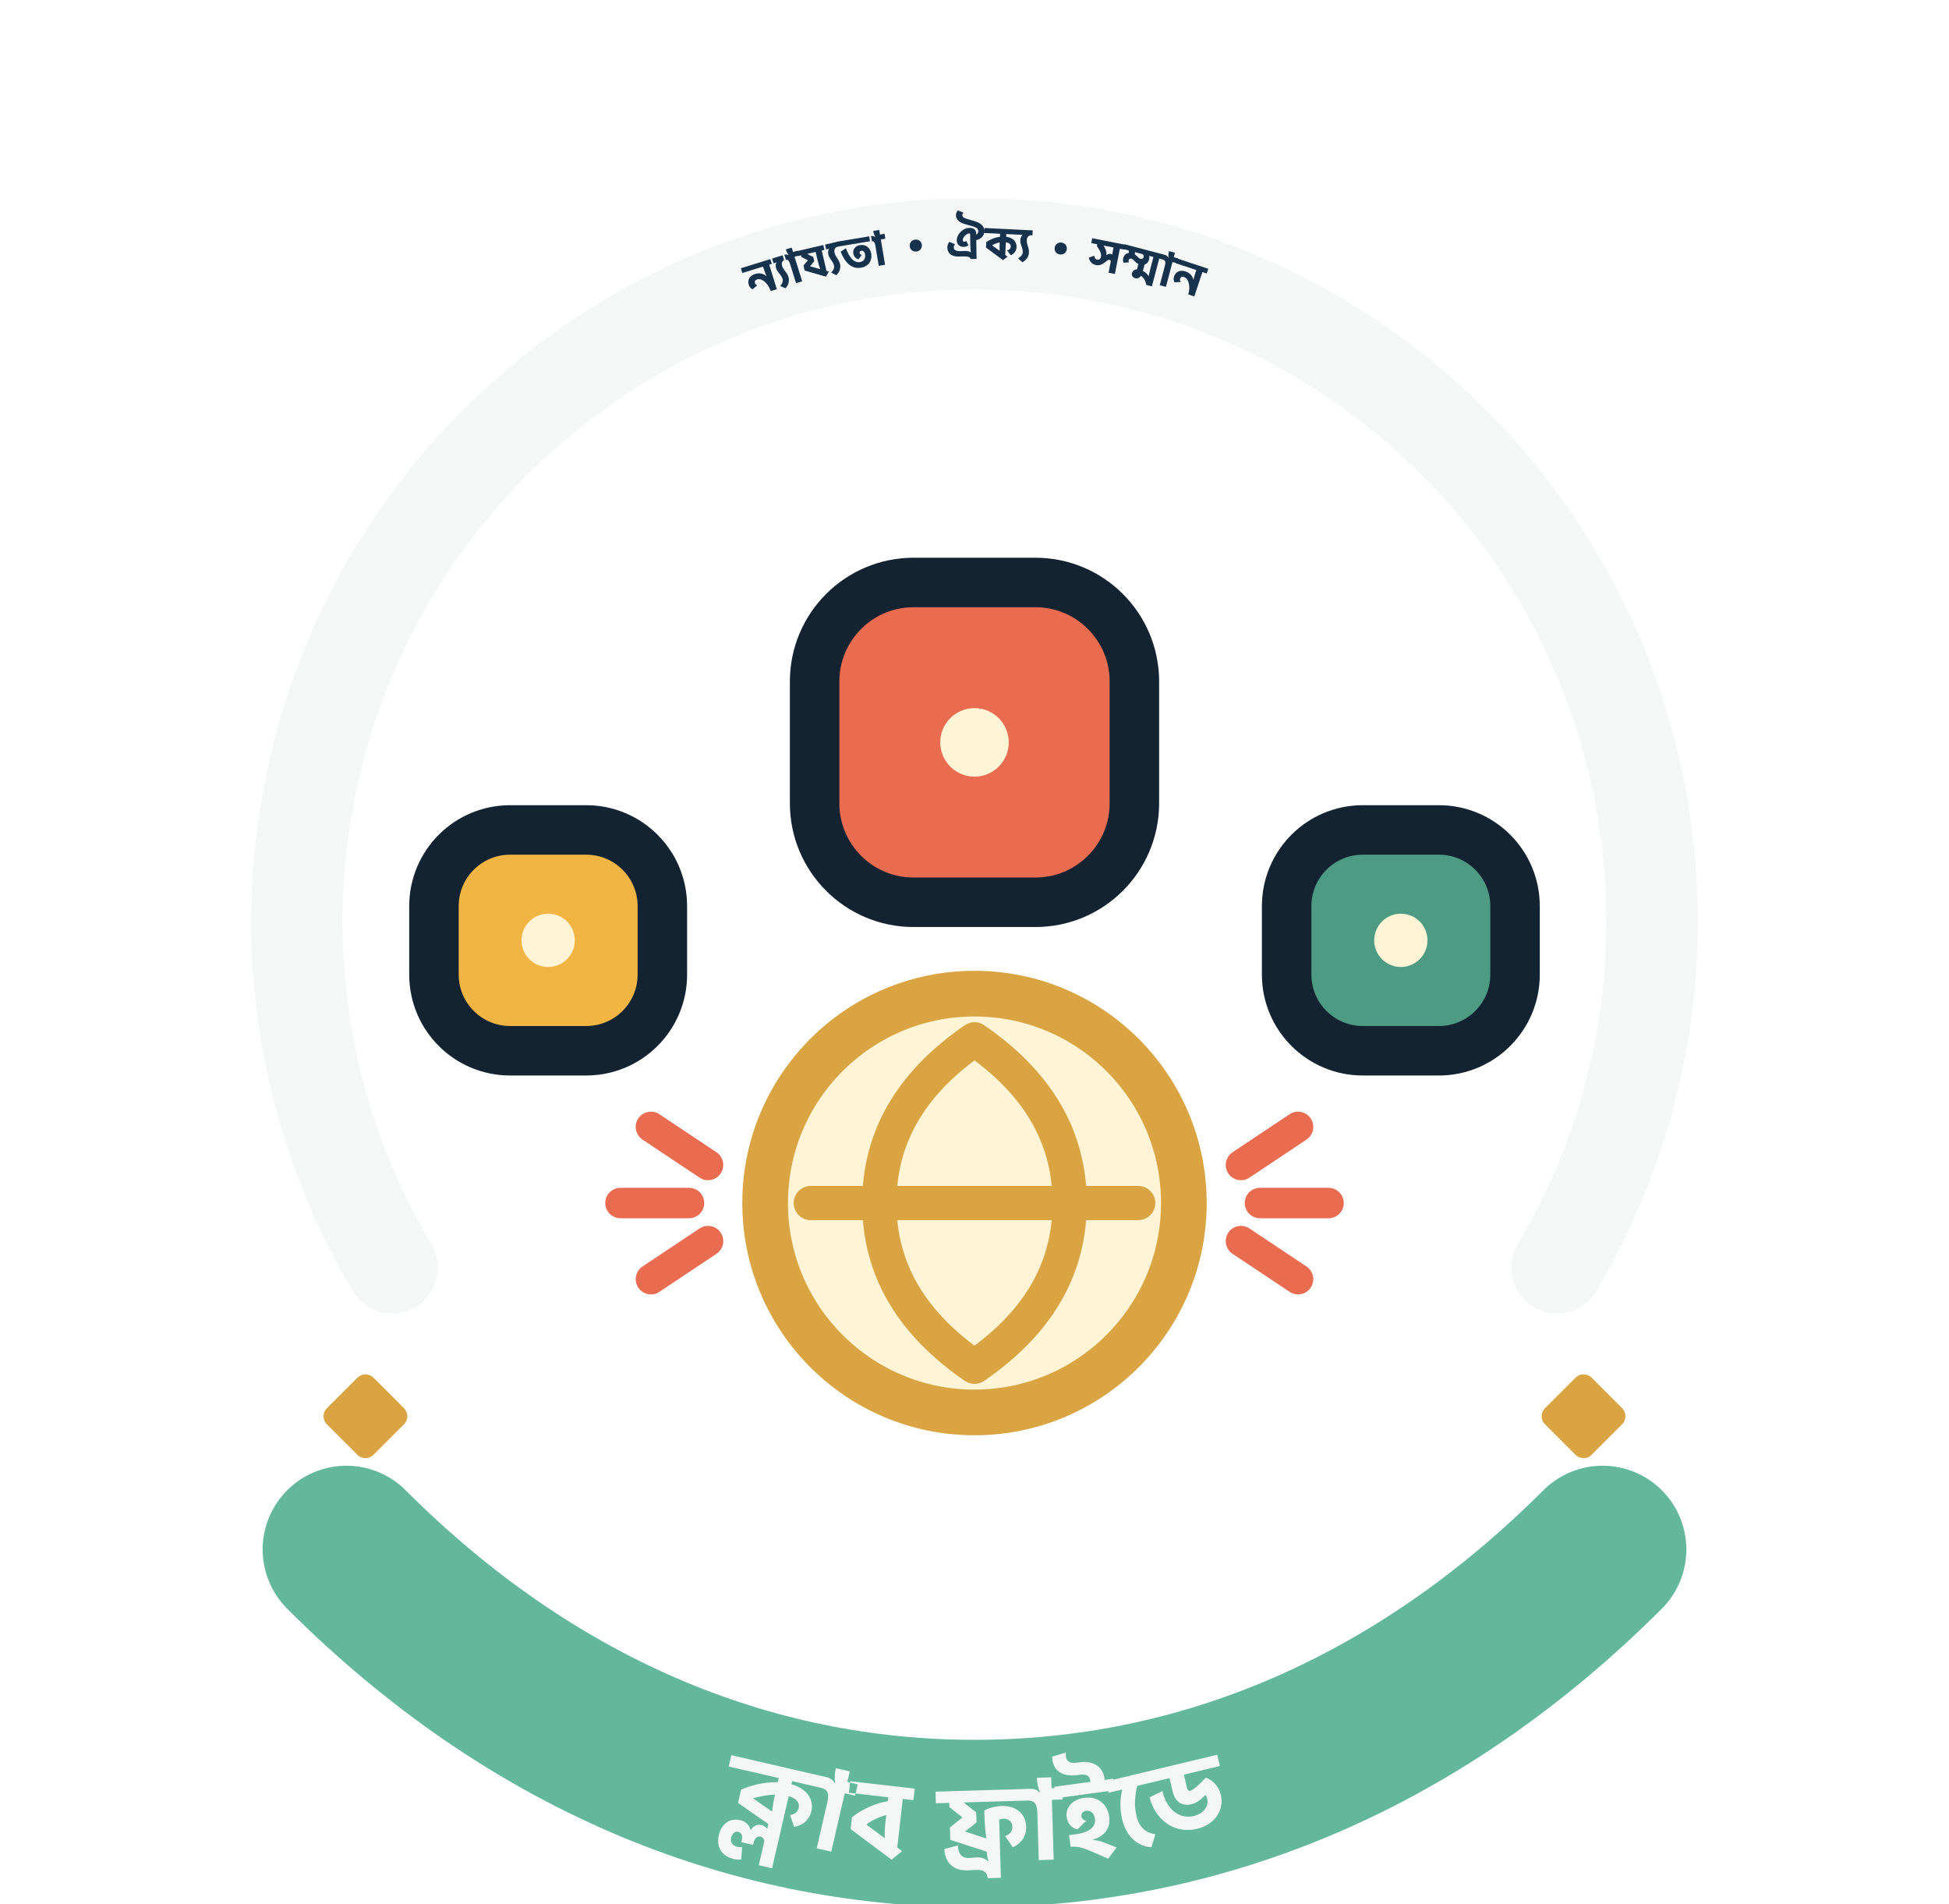
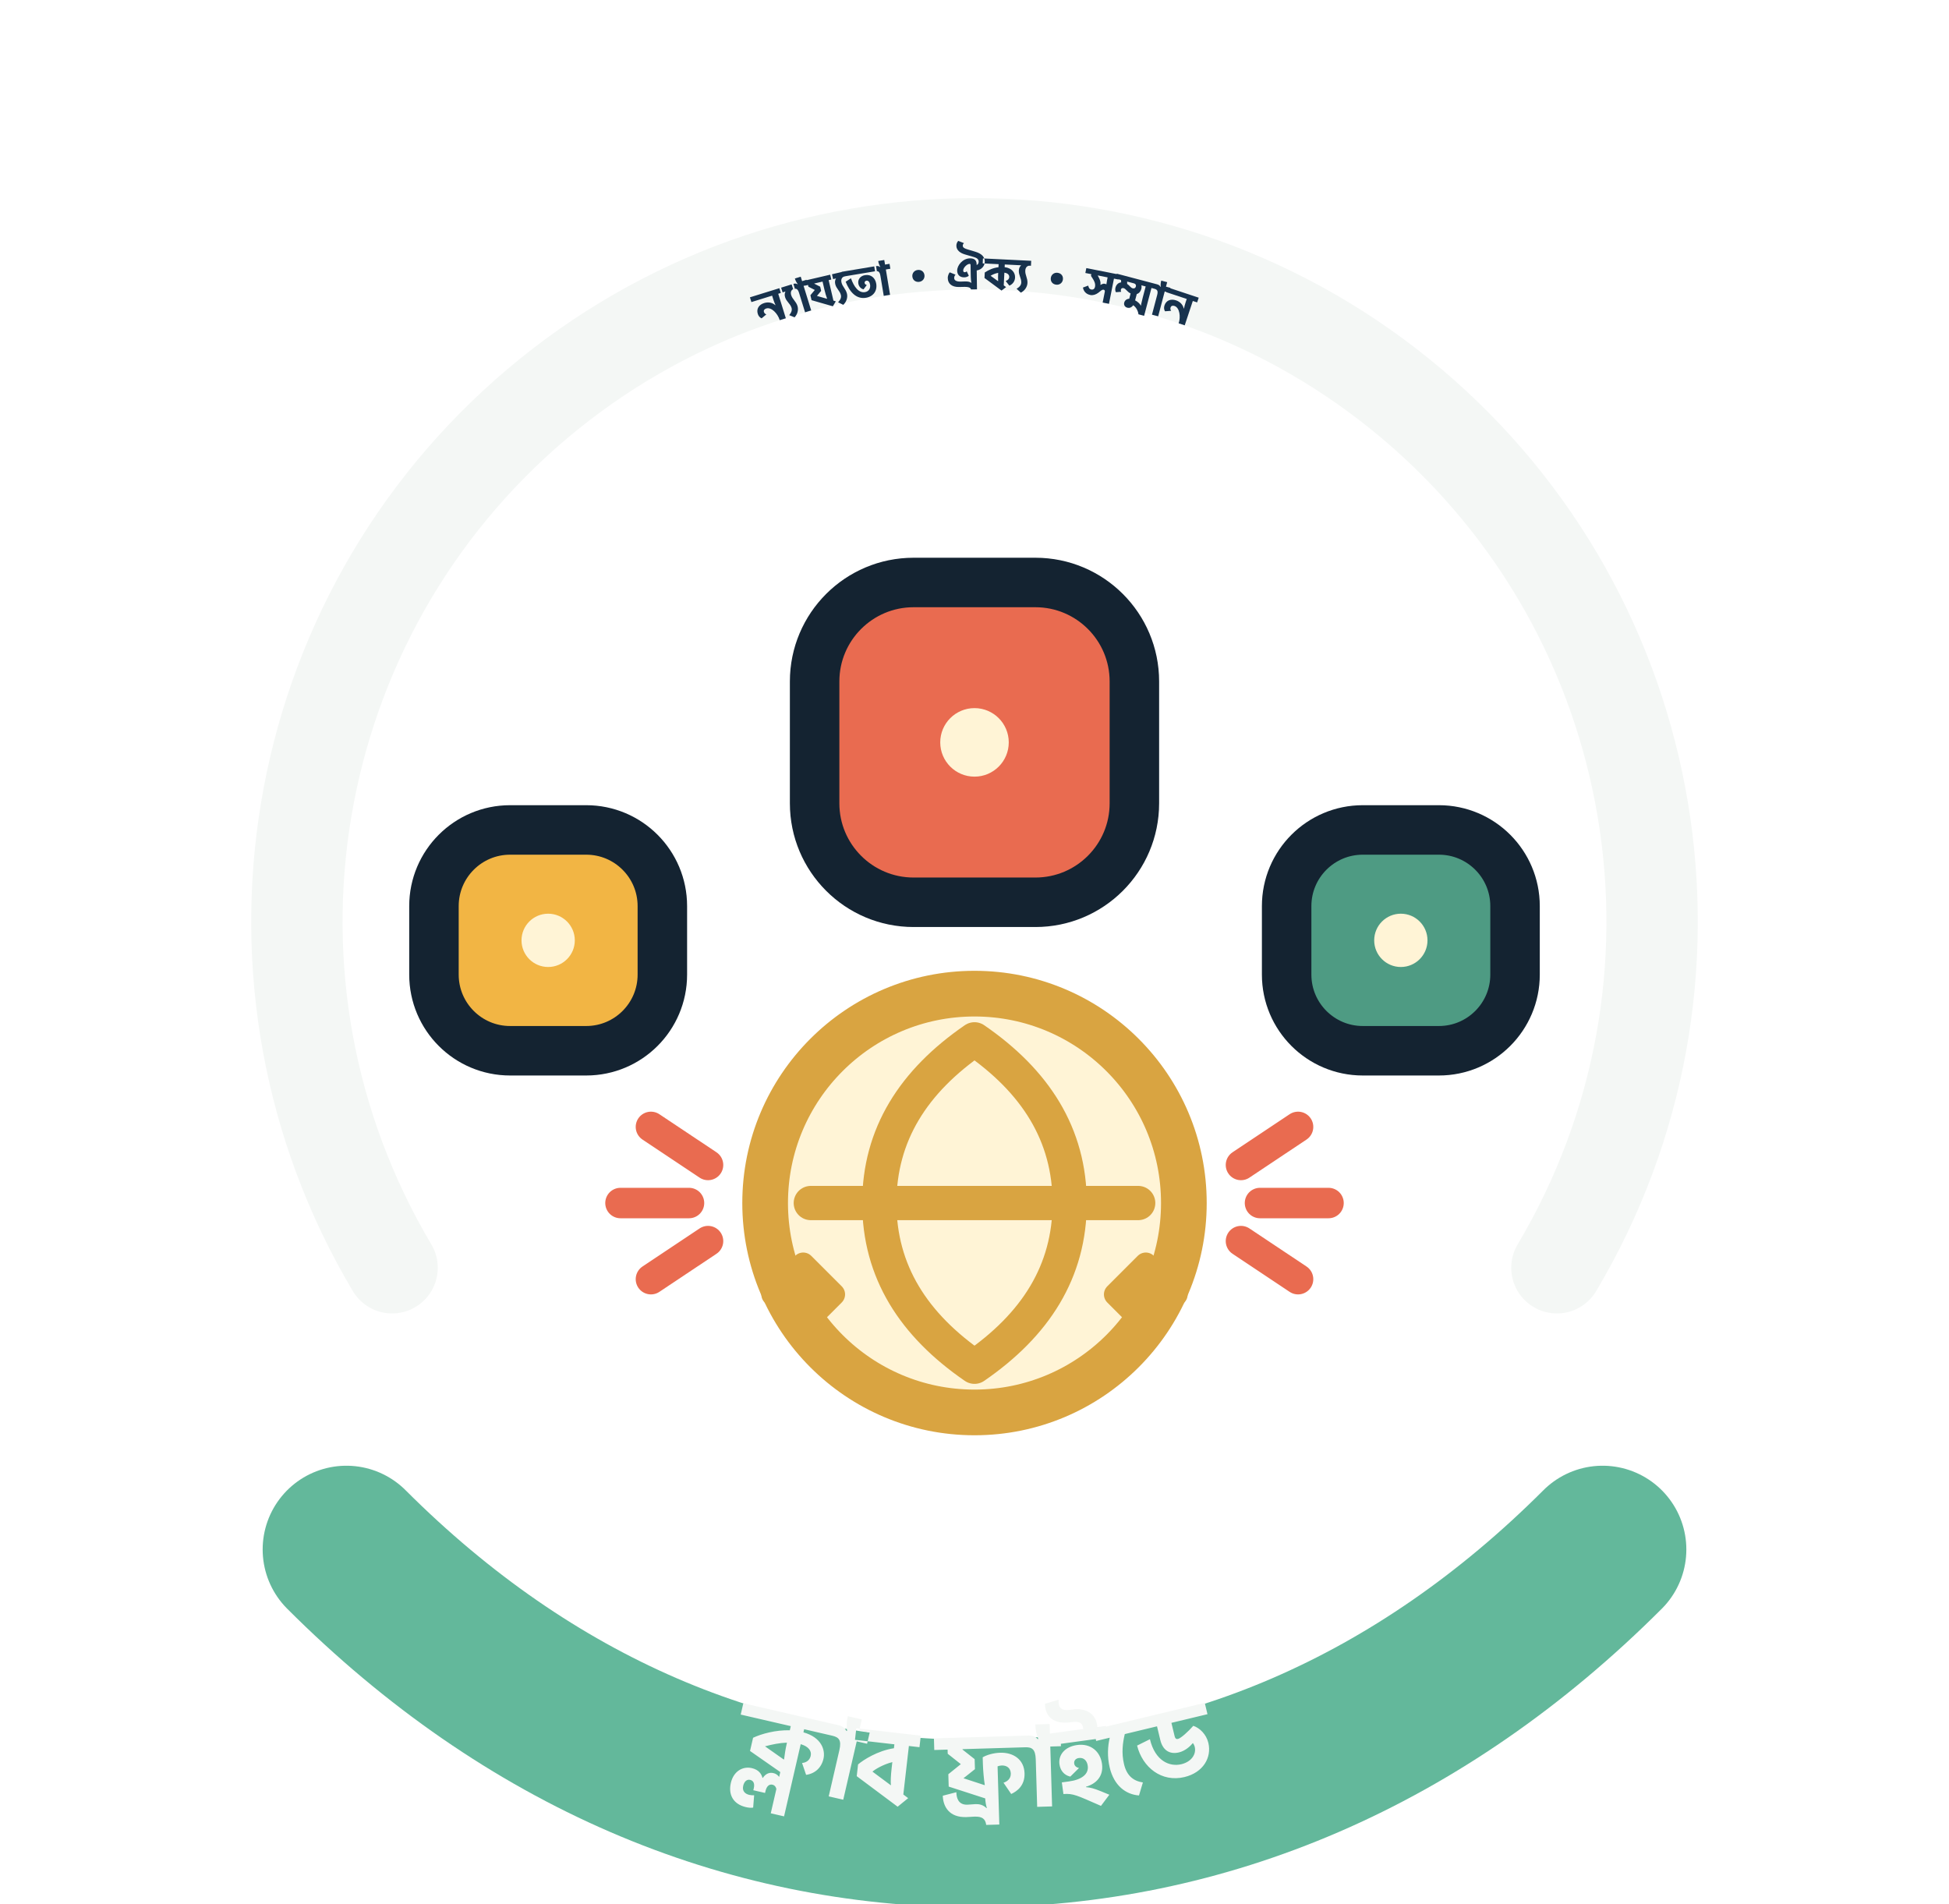
<svg xmlns="http://www.w3.org/2000/svg" viewBox="0 0 512 500" role="img" aria-labelledby="title desc" version="1.1" id="svg15">
  <g stroke="#F4F7F5" stroke-width="13" stroke-linecap="round" stroke-linejoin="round" id="g8">
    <path fill="none" stroke="#F4F7F5" d="M103 333a178 178 0 1 1 306 0" id="path1" />
    <g id="younger-member" aria-label="younger-member">
      <rect x="114" y="218" width="60" height="58" rx="20" fill="#F2B544" stroke="#142331" id="rect1" />
      <circle cx="144" cy="247" r="7" fill="#FFF4D6" stroke="none" id="circle1" />
    </g>
    <g id="adult-member" aria-label="adult-member">
      <rect x="214" y="153" width="84" height="84" rx="26" fill="#E96B50" stroke="#142331" id="rect2" />
      <circle cx="256" cy="195" r="9" fill="#FFF4D6" stroke="none" id="circle2" />
    </g>
    <g id="older-member" aria-label="older-member">
      <rect x="338" y="218" width="60" height="58" rx="20" fill="#4E9B83" stroke="#142331" id="rect3" />
      <circle cx="368" cy="247" r="7" fill="#FFF4D6" stroke="none" id="circle3" />
    </g>
    <circle cx="256" cy="316" r="55" fill="#FFF4D6" stroke="#D9A441" stroke-width="12" id="circle4" />
    <path fill="none" stroke="#D9A441" stroke-width="9" d="M256 273c-16 11-25 25-25 43s9 32 25 43m0-86c16 11 25 25 25 43s-9 32-25 43m-43-43h86" id="path4" />
    <path fill="none" stroke="#E96B50" stroke-width="8" d="M181 316h-18M186 306l-15-10M186 326l-15 10M331 316h18M326 306l15-10M326 326l15 10" id="path5" />
    <path fill="none" stroke="#63B89B" d="M91 407c48 48 105 72 165 72s117-24 165-72" id="path6" />
-     <path fill="#D9A441" stroke="#D9A441" stroke-width="6" d="m96 364 8 8-8 8-8-8z" id="path7" />
-     <path fill="#D9A441" stroke="#D9A441" stroke-width="6" d="m416 364 8 8-8 8-8-8z" id="path8" />
+     <path fill="#D9A441" stroke="#D9A441" stroke-width="6" d="m211 332 8 8-8 8-8-8z" id="path7" />
+     <path fill="#D9A441" stroke="#D9A441" stroke-width="6" d="m301 332 8 8-8 8-8-8z" id="path8" />
  </g>
  <defs id="defs8">
    <path id="motto-arc" d="M103 333a178 178 0 1 1 306 0" />
    <path id="name-arc" d="M91 407c48 48 105 72 165 72s117-24 165-72" />
  </defs>
  <path d="M103 333a178 178 0 1 1 306 0" fill="none" stroke="#F4F7F5" stroke-width="24" stroke-linecap="round" id="path9" />
  <path d="M91 407c48 48 105 72 165 72s117-24 165-72" fill="none" stroke="#63B89B" stroke-width="44" stroke-linecap="round" id="path10" />
  <g font-family="Kohinoor Bangla, Bangla Sangam MN, sans-serif" text-anchor="middle" id="g15">
    <g id="text14" style="font-weight:700;font-size:12px;letter-spacing:0" aria-label="ন্যায্যতা•ঐক্য•সম্মান">
-       <path style="fill:#17324d" d="m 198.95,74.938 c -0.279,-0.089 -0.529,-0.288 -0.632,-0.621 -0.142,-0.458 0.123,-0.779 0.604,-0.929 1.375,-0.427 3.012,1.365 3.52,3.004 l 0.021,0.069 1.605,-0.498 -1.998,-6.441 1.146,-0.356 -0.388,-1.249 -8.195,2.542 0.388,1.249 5.444,-1.689 0.277,0.894 c 0.188,0.607 0.416,1.178 0.605,1.584 l -0.042,0.026 c -0.824,-0.712 -1.872,-0.889 -2.926,-0.562 -1.352,0.42 -2.103,1.482 -1.68,2.846 0.188,0.607 0.568,0.98 1.004,1.171 z m 4.988,-5.995 -1.18,0.366 -0.388,-1.249 3.679,-1.141 0.388,1.249 -0.332,0.103 c -0.562,0.174 -0.889,0.778 -0.633,1.604 0.348,1.123 1.275,1.64 1.652,2.855 0.306,0.986 0.027,2.153 -0.757,2.986 l -1.411,-0.58 c 0.654,-0.768 0.773,-1.396 0.606,-1.934 -0.345,-1.112 -1.318,-1.576 -1.688,-2.768 -0.206,-0.665 -0.079,-1.144 0.08,-1.444 z m 2.54,-3.314 c 0.167,0.539 0.435,0.996 0.727,1.37 l -0.08,0.025 c -0.191,-0.129 -0.537,-0.273 -1.064,-0.11 l -0.47,0.146 0.388,1.249 0.046,-0.014 c 0.722,-0.224 1.168,-0.124 1.516,1 l 1.582,5.1 1.605,-0.498 -1.998,-6.441 1.146,-0.356 -0.388,-1.249 -1.146,0.356 -0.363,-1.169 -1.536,0.476 z m 5.605,1.052 2.185,-0.509 0.526,2.256 c 0.15,0.643 0.453,1.681 0.671,2.246 l -0.047,0.011 -2.625,-0.744 1.107,-1.33 -0.256,-1.099 -1.551,-0.785 z m 4.893,5.981 0.769,-1.3 -0.623,-0.188 -1.253,-5.376 1.169,-0.272 -0.297,-1.274 -7.409,1.727 0.297,1.274 0.818,-0.191 0.106,0.456 1.678,0.854 -1.155,1.39 0.302,1.297 z m 0.798,-7.308 -1.204,0.281 -0.297,-1.274 3.751,-0.874 0.297,1.274 -0.339,0.079 c -0.573,0.133 -0.943,0.713 -0.747,1.554 0.267,1.145 1.154,1.727 1.443,2.966 0.234,1.005 -0.128,2.149 -0.97,2.924 l -1.366,-0.68 c 0.707,-0.719 0.871,-1.337 0.743,-1.886 -0.264,-1.134 -1.202,-1.667 -1.485,-2.882 -0.158,-0.678 0.004,-1.147 0.183,-1.435 z m 7.763,2.752 c -0.681,-0.142 -1.239,-0.718 -1.373,-1.523 -0.181,-1.089 0.555,-2.002 1.738,-2.2 1.61,-0.268 2.716,0.752 2.965,2.243 0.315,1.894 -0.776,3.377 -2.693,3.697 -2.509,0.418 -4.239,-1.423 -5.336,-4.208 l 1.393,-0.913 c 0.793,2.277 2.04,3.918 3.685,3.644 1.053,-0.175 1.492,-1.051 1.336,-1.986 -0.11,-0.663 -0.464,-1.103 -0.973,-1.018 -0.296,0.049 -0.511,0.292 -0.46,0.6 0.043,0.26 0.262,0.479 0.574,0.525 z m 3.277,-6.105 0.215,1.29 -9.008,1.5 -0.215,-1.29 z m 0.6,-1.219 c 0.093,0.556 0.296,1.046 0.534,1.456 l -0.083,0.014 c -0.172,-0.154 -0.495,-0.343 -1.04,-0.253 l -0.485,0.081 0.215,1.29 0.047,-0.008 c 0.746,-0.124 1.174,0.036 1.367,1.196 l 0.877,5.267 1.657,-0.276 -1.108,-6.652 1.184,-0.197 -0.215,-1.29 -1.184,0.197 -0.201,-1.207 -1.586,0.264 z" id="path15" />
-       <path style="fill:#17324d" d="m 238.978,64.641 c 0.076,0.873 0.734,1.514 1.738,1.427 0.921,-0.08 1.53,-0.832 1.454,-1.704 -0.076,-0.873 -0.734,-1.514 -1.738,-1.427 -0.921,0.08 -1.53,0.832 -1.454,1.704 z" id="path16" />
-       <path style="fill:#17324d" d="m 254.982,68.03 1.56,-0.022 -0.069,-4.968 c 1.341,-0.199 2.131,-1.254 2.116,-2.346 -0.017,-1.236 -0.797,-2.077 -2.581,-2.604 l -1.892,-0.562 c -0.747,-0.218 -1.303,-0.462 -1.31,-0.978 -0.004,-0.264 0.078,-0.457 0.314,-0.688 l -1.508,-0.591 c -0.283,0.328 -0.494,0.751 -0.486,1.291 0.017,1.224 1.095,1.929 2.228,2.261 l 2.35,0.687 c 0.843,0.24 1.268,0.582 1.277,1.206 0.007,0.468 -0.217,0.759 -0.527,0.907 l -0.003,-0.216 c -0.013,-0.96 -0.514,-1.565 -1.75,-1.548 -1.944,0.027 -3.382,1.871 -3.363,3.239 0.015,1.056 0.661,1.767 1.849,1.75 0.444,-0.006 0.91,-0.145 1.206,-0.413 l -0.544,-1.169 c -0.083,0.097 -0.273,0.232 -0.513,0.235 -0.264,0.004 -0.41,-0.114 -0.414,-0.462 -0.01,-0.684 0.984,-1.718 1.68,-1.728 0.144,-0.002 0.253,0.068 0.256,0.308 l 0.028,2.04 c 0.026,1.86 0.116,2.291 0.193,2.626 l -0.048,6.68e-4 c -0.436,-0.318 -1.013,-0.37 -1.637,-0.361 -0.372,0.005 -0.768,0.035 -1.152,0.04 -1.284,0.018 -1.686,-0.421 -1.693,-0.949 -0.005,-0.384 0.159,-0.674 0.36,-0.869 l -1.533,-0.615 c -0.141,0.182 -0.518,0.751 -0.507,1.519 0.021,1.476 1.101,2.361 2.913,2.336 0.36,-0.005 1.056,-0.027 1.464,-0.032 1.368,-0.019 1.649,0.349 1.738,0.672 z m 9.596,-2.213 c 0.512,-0.143 0.915,-0.52 0.94,-1.035 0.028,-0.563 -0.417,-1.054 -1.277,-1.144 l -0.164,3.332 0.615,0.451 -1.198,0.914 -4.475,-3.308 0.071,-1.438 c 0.982,-0.661 2.187,-1.226 3.6,-1.385 l 0.04,-0.803 -4.183,-0.206 0.064,-1.306 9.313,0.458 -0.064,1.306 -3.512,-0.173 -0.035,0.707 c 1.912,0.214 2.798,1.483 2.737,2.73 -0.048,0.971 -0.615,1.748 -1.498,2.125 z m -3.957,-1.372 1.937,1.405 0.048,0.002 c -0.042,-0.603 -0.024,-1.467 0.007,-2.102 l 0.004,-0.072 c -0.776,0.142 -1.426,0.422 -1.996,0.767 z m 7.993,-2.754 -1.235,-0.061 0.064,-1.306 3.847,0.189 -0.064,1.306 -0.348,-0.017 c -0.587,-0.029 -1.102,0.426 -1.145,1.289 -0.058,1.175 0.636,1.978 0.573,3.248 -0.051,1.031 -0.713,2.031 -1.735,2.546 l -1.127,-1.029 c 0.878,-0.497 1.205,-1.046 1.233,-1.609 0.057,-1.163 -0.698,-1.933 -0.636,-3.179 0.034,-0.695 0.319,-1.102 0.57,-1.33 z" id="path17" />
-       <path style="fill:#17324d" d="m 277.063,65.075 c -0.111,0.869 0.395,1.636 1.395,1.764 0.917,0.117 1.672,-0.487 1.783,-1.356 0.111,-0.869 -0.395,-1.636 -1.395,-1.764 -0.917,-0.117 -1.672,0.487 -1.783,1.356 z" id="path18" />
-       <path style="fill:#17324d" d="m 287.974,69.641 c 0.671,0.133 1.424,-0.086 2.084,-0.579 0.573,-0.425 0.972,-0.897 1.408,-0.811 0.247,0.049 0.368,0.244 0.317,0.503 l -0.567,2.873 1.66,0.328 1.306,-6.616 1.165,0.23 0.253,-1.283 -8.676,-1.713 -0.253,1.283 1.566,0.309 -0.091,0.459 0.357,0.547 c 0.461,0.703 0.877,1.445 0.705,2.316 -0.095,0.483 -0.443,0.818 -0.961,0.715 -0.565,-0.112 -0.719,-0.57 -0.824,-1.031 l -1.385,0.509 c 0.134,0.809 0.677,1.712 1.937,1.96 z m 4.22,-2.787 c -0.13,-0.087 -0.243,-0.134 -0.443,-0.173 -0.412,-0.081 -0.826,0.155 -1.117,0.33 0.021,-0.167 0.032,-0.348 0.02,-0.534 -0.027,-0.421 -0.167,-0.889 -0.47,-1.463 l -0.251,-0.465 0.009,-0.047 2.578,0.509 -0.156,0.789 c -0.035,0.177 -0.142,0.779 -0.172,1.055 z m 7.397,1.141 c -0.545,-0.144 -0.808,-0.747 -1.455,-1.166 0.017,-0.206 0.02,-0.404 -7.8e-4,-0.608 l 1.798,0.475 c 0.441,0.116 0.599,0.456 0.501,0.827 -0.098,0.371 -0.392,0.592 -0.844,0.472 z m 2.167,4.581 c -0.281,-0.533 -0.836,-1.065 -1.524,-1.42 l 0.435,-1.648 c 0.69,-0.215 1.044,-0.804 1.182,-1.326 0.116,-0.441 0.088,-0.759 0.021,-0.975 l 1.137,0.3 -0.778,2.947 c -0.404,1.532 -0.473,2.122 -0.473,2.122 z m 3.943,-4.358 0.334,-1.265 -10.616,-2.802 -0.334,1.265 1.416,0.374 c 0.061,0.19 0.076,0.417 0.053,0.647 -0.778,0.08 -1.286,0.641 -1.482,1.384 -0.129,0.487 -0.035,0.934 0.118,1.198 l 1.381,-0.107 c -0.079,-0.17 -0.129,-0.357 -0.068,-0.589 0.077,-0.29 0.323,-0.473 0.706,-0.372 0.615,0.162 0.945,0.982 1.842,1.392 l -0.356,1.395 c -0.667,0.035 -1.164,0.413 -1.32,1.004 -0.184,0.696 0.243,1.194 0.835,1.35 0.499,0.132 1.089,-0.035 1.525,-0.652 0.796,0.558 1.256,1.448 1.38,2.387 l 1.485,0.392 1.929,-7.31 z m 1.37,-2.133 c -0.144,0.545 -0.16,1.075 -0.11,1.547 l -0.081,-0.021 c -0.093,-0.211 -0.31,-0.516 -0.844,-0.657 l -0.476,-0.126 -0.334,1.265 0.046,0.012 c 0.731,0.193 1.056,0.514 0.756,1.652 l -1.363,5.163 1.624,0.429 1.721,-6.521 1.16,0.306 0.334,-1.265 -1.16,-0.306 0.312,-1.183 -1.555,-0.41 z m 3.108,7.967 c -0.175,-0.235 -0.263,-0.542 -0.153,-0.873 0.151,-0.456 0.553,-0.562 1.032,-0.404 1.367,0.454 1.655,2.863 1.114,4.491 l -0.023,0.068 1.594,0.529 2.124,-6.401 1.139,0.378 0.412,-1.241 -8.143,-2.702 -0.412,1.241 5.41,1.795 -0.295,0.888 c -0.2,0.604 -0.348,1.2 -0.43,1.64 l -0.049,-0.004 c -0.256,-1.058 -1.004,-1.813 -2.052,-2.16 -1.344,-0.446 -2.573,-0.019 -3.023,1.336 -0.2,0.604 -0.109,1.127 0.135,1.537 z" id="path19" />
+       <path style="fill:#17324d" d="m 201.321,82.578 c -0.279,-0.089 -0.529,-0.288 -0.632,-0.621 -0.142,-0.458 0.123,-0.779 0.604,-0.929 1.375,-0.427 3.012,1.365 3.52,3.004 l 0.021,0.069 1.605,-0.498 -1.998,-6.441 1.146,-0.356 -0.388,-1.249 -8.195,2.542 0.388,1.249 5.444,-1.689 0.277,0.894 c 0.188,0.607 0.416,1.178 0.605,1.584 l -0.042,0.026 c -0.824,-0.712 -1.872,-0.889 -2.926,-0.562 -1.352,0.42 -2.103,1.482 -1.68,2.846 0.188,0.607 0.568,0.98 1.004,1.171 z m 4.988,-5.995 -1.18,0.366 -0.388,-1.249 3.679,-1.141 0.388,1.249 -0.332,0.103 c -0.562,0.174 -0.889,0.778 -0.633,1.604 0.348,1.123 1.275,1.64 1.652,2.855 0.306,0.986 0.027,2.153 -0.757,2.986 l -1.411,-0.58 c 0.654,-0.768 0.773,-1.396 0.606,-1.934 -0.345,-1.112 -1.318,-1.576 -1.688,-2.768 -0.206,-0.665 -0.079,-1.144 0.08,-1.444 z m 2.54,-3.314 c 0.167,0.539 0.435,0.996 0.727,1.37 l -0.08,0.025 c -0.191,-0.129 -0.537,-0.273 -1.064,-0.11 l -0.47,0.146 0.388,1.249 0.046,-0.014 c 0.722,-0.224 1.168,-0.124 1.516,1 l 1.582,5.1 1.605,-0.498 -1.998,-6.441 1.146,-0.356 -0.388,-1.249 -1.146,0.356 -0.363,-1.169 -1.536,0.476 z m 5.051,1.202 2.185,-0.509 0.526,2.256 c 0.15,0.643 0.453,1.681 0.671,2.246 l -0.047,0.011 -2.625,-0.744 1.107,-1.33 -0.256,-1.099 -1.551,-0.785 z m 4.893,5.981 0.769,-1.3 -0.623,-0.188 -1.253,-5.376 1.169,-0.272 -0.297,-1.274 -7.409,1.727 0.297,1.274 0.818,-0.191 0.106,0.456 1.678,0.854 -1.155,1.39 0.302,1.297 z m 0.798,-7.308 -1.204,0.281 -0.297,-1.274 3.751,-0.874 0.297,1.274 -0.339,0.079 c -0.573,0.133 -0.943,0.713 -0.747,1.554 0.267,1.145 1.154,1.727 1.443,2.966 0.234,1.005 -0.128,2.149 -0.97,2.924 l -1.366,-0.68 c 0.707,-0.719 0.871,-1.337 0.743,-1.886 -0.264,-1.134 -1.202,-1.667 -1.485,-2.882 -0.158,-0.678 0.004,-1.147 0.183,-1.435 z m 7.262,2.852 c -0.681,-0.142 -1.239,-0.718 -1.373,-1.523 -0.181,-1.089 0.555,-2.002 1.738,-2.2 1.61,-0.268 2.716,0.752 2.965,2.243 0.315,1.894 -0.776,3.377 -2.693,3.697 -2.509,0.418 -4.239,-1.423 -5.336,-4.208 l 1.393,-0.913 c 0.793,2.277 2.04,3.918 3.685,3.644 1.053,-0.175 1.492,-1.051 1.336,-1.986 -0.11,-0.663 -0.464,-1.103 -0.972,-1.018 -0.296,0.049 -0.511,0.292 -0.46,0.6 0.043,0.26 0.262,0.479 0.574,0.525 z m 3.277,-6.105 0.215,1.29 -9.008,1.5 -0.215,-1.29 z m 0.6,-1.219 c 0.093,0.556 0.296,1.046 0.534,1.456 l -0.083,0.014 c -0.172,-0.154 -0.495,-0.343 -1.04,-0.253 l -0.485,0.081 0.215,1.29 0.047,-0.008 c 0.746,-0.124 1.174,0.036 1.367,1.196 l 0.877,5.267 1.657,-0.276 -1.108,-6.652 1.184,-0.197 -0.215,-1.29 -1.184,0.197 -0.201,-1.207 -1.586,0.264 z" id="path15" />
+       <path style="fill:#17324d" d="m 239.67,72.611 c 0.076,0.873 0.734,1.514 1.738,1.427 0.921,-0.08 1.53,-0.832 1.454,-1.704 -0.076,-0.873 -0.734,-1.514 -1.738,-1.427 -0.921,0.08 -1.53,0.832 -1.454,1.704 z" id="path16" />
+       <path style="fill:#17324d" d="m 255.093,76.03 1.56,-0.022 -0.069,-4.968 c 1.341,-0.199 2.131,-1.254 2.116,-2.346 -0.017,-1.236 -0.797,-2.077 -2.581,-2.604 l -1.892,-0.562 c -0.747,-0.218 -1.303,-0.462 -1.31,-0.978 -0.004,-0.264 0.078,-0.457 0.314,-0.688 L 251.723,63.271 c -0.283,0.328 -0.494,0.751 -0.486,1.291 0.017,1.224 1.095,1.929 2.228,2.261 l 2.35,0.687 c 0.843,0.24 1.268,0.582 1.277,1.206 0.007,0.468 -0.217,0.759 -0.527,0.907 l -0.003,-0.216 c -0.013,-0.96 -0.514,-1.565 -1.75,-1.548 -1.944,0.027 -3.382,1.871 -3.363,3.239 0.015,1.056 0.661,1.767 1.849,1.75 0.444,-0.006 0.91,-0.145 1.206,-0.413 l -0.544,-1.169 c -0.083,0.097 -0.273,0.232 -0.513,0.235 -0.264,0.004 -0.41,-0.114 -0.414,-0.462 -0.01,-0.684 0.984,-1.718 1.68,-1.728 0.144,-0.002 0.253,0.068 0.256,0.308 l 0.028,2.04 c 0.026,1.86 0.116,2.291 0.193,2.626 l -0.048,6.68e-4 c -0.436,-0.318 -1.013,-0.37 -1.637,-0.361 -0.372,0.005 -0.768,0.035 -1.152,0.04 -1.284,0.018 -1.686,-0.421 -1.693,-0.949 -0.005,-0.384 0.159,-0.674 0.36,-0.869 l -1.533,-0.615 c -0.141,0.182 -0.518,0.751 -0.507,1.519 0.021,1.476 1.101,2.361 2.913,2.336 0.36,-0.005 1.056,-0.027 1.464,-0.032 1.368,-0.019 1.649,0.349 1.738,0.672 z m 9.091,-2.222 c 0.512,-0.143 0.915,-0.52 0.94,-1.035 0.028,-0.563 -0.417,-1.054 -1.277,-1.144 l -0.164,3.332 0.615,0.451 -1.198,0.914 -4.475,-3.308 0.071,-1.438 c 0.982,-0.661 2.187,-1.226 3.6,-1.385 l 0.04,-0.803 -4.183,-0.206 0.064,-1.306 9.313,0.458 -0.064,1.306 -3.512,-0.173 -0.035,0.707 c 1.912,0.214 2.798,1.483 2.737,2.73 -0.048,0.971 -0.615,1.748 -1.498,2.125 z m -3.957,-1.372 1.937,1.405 0.048,0.002 c -0.042,-0.603 -0.024,-1.467 0.007,-2.102 l 0.004,-0.072 c -0.776,0.142 -1.426,0.422 -1.996,0.767 z m 7.993,-2.754 -1.235,-0.061 0.064,-1.306 3.847,0.189 -0.064,1.306 -0.348,-0.017 c -0.587,-0.029 -1.102,0.426 -1.145,1.289 -0.058,1.175 0.636,1.978 0.573,3.248 -0.051,1.031 -0.713,2.031 -1.735,2.546 l -1.127,-1.029 c 0.878,-0.497 1.205,-1.046 1.233,-1.609 0.057,-1.163 -0.698,-1.933 -0.636,-3.179 0.034,-0.695 0.319,-1.102 0.57,-1.33 z" id="path17" />
+       <path style="fill:#17324d" d="m 276.047,73.01 c -0.111,0.869 0.395,1.636 1.395,1.764 0.917,0.117 1.672,-0.487 1.783,-1.356 0.111,-0.869 -0.395,-1.636 -1.395,-1.764 -0.916,-0.117 -1.672,0.487 -1.783,1.356 z" id="path18" />
+       <path style="fill:#17324d" d="m 286.425,77.49 c 0.671,0.133 1.424,-0.086 2.084,-0.579 0.573,-0.425 0.972,-0.897 1.408,-0.811 0.247,0.049 0.368,0.244 0.317,0.503 l -0.567,2.873 1.66,0.328 1.306,-6.616 1.165,0.23 0.253,-1.283 -8.676,-1.713 -0.253,1.283 1.566,0.309 -0.091,0.459 0.357,0.547 c 0.461,0.703 0.877,1.445 0.705,2.316 -0.095,0.483 -0.443,0.818 -0.961,0.715 -0.565,-0.112 -0.719,-0.57 -0.824,-1.031 l -1.385,0.509 c 0.134,0.809 0.677,1.712 1.937,1.96 z m 4.22,-2.787 c -0.13,-0.087 -0.243,-0.134 -0.443,-0.173 -0.412,-0.081 -0.826,0.155 -1.117,0.33 0.021,-0.167 0.032,-0.348 0.02,-0.534 -0.027,-0.421 -0.167,-0.889 -0.47,-1.463 l -0.251,-0.465 0.009,-0.047 2.578,0.509 -0.156,0.789 c -0.035,0.177 -0.142,0.779 -0.172,1.055 z m 6.905,1.027 c -0.545,-0.144 -0.808,-0.747 -1.455,-1.166 0.017,-0.206 0.02,-0.404 -7.7e-4,-0.608 l 1.798,0.475 c 0.441,0.116 0.599,0.456 0.501,0.827 -0.098,0.371 -0.392,0.592 -0.844,0.472 z m 2.167,4.581 c -0.281,-0.533 -0.836,-1.065 -1.524,-1.42 l 0.435,-1.648 c 0.69,-0.215 1.044,-0.804 1.182,-1.326 0.116,-0.441 0.088,-0.759 0.021,-0.975 l 1.137,0.3 -0.778,2.947 c -0.404,1.532 -0.473,2.122 -0.473,2.122 z m 3.943,-4.358 0.334,-1.265 -10.616,-2.802 -0.334,1.265 1.416,0.374 c 0.061,0.19 0.076,0.417 0.053,0.647 -0.778,0.08 -1.286,0.641 -1.482,1.384 -0.129,0.487 -0.035,0.934 0.118,1.198 l 1.381,-0.107 c -0.079,-0.17 -0.129,-0.357 -0.068,-0.589 0.077,-0.29 0.323,-0.473 0.706,-0.372 0.615,0.162 0.945,0.982 1.842,1.392 l -0.356,1.395 c -0.667,0.035 -1.164,0.413 -1.32,1.004 -0.184,0.696 0.243,1.194 0.835,1.35 0.499,0.132 1.089,-0.035 1.525,-0.652 0.796,0.558 1.256,1.448 1.38,2.387 l 1.485,0.392 1.929,-7.31 z m 1.37,-2.133 c -0.144,0.545 -0.16,1.075 -0.11,1.547 l -0.081,-0.021 c -0.093,-0.211 -0.311,-0.516 -0.844,-0.657 l -0.476,-0.126 -0.334,1.265 0.046,0.012 c 0.731,0.193 1.056,0.514 0.756,1.652 l -1.363,5.163 1.624,0.429 1.721,-6.521 1.16,0.306 0.334,-1.265 -1.16,-0.306 0.312,-1.183 -1.555,-0.41 z m 2.63,7.825 c -0.175,-0.235 -0.263,-0.542 -0.153,-0.873 0.151,-0.456 0.553,-0.562 1.032,-0.404 1.367,0.454 1.655,2.863 1.114,4.491 l -0.023,0.068 1.595,0.529 2.124,-6.401 1.139,0.378 0.412,-1.241 -8.143,-2.702 -0.412,1.241 5.41,1.795 -0.295,0.888 c -0.2,0.604 -0.348,1.2 -0.43,1.64 l -0.049,-0.004 c -0.256,-1.058 -1.004,-1.813 -2.052,-2.16 -1.344,-0.446 -2.573,-0.019 -3.023,1.336 -0.2,0.604 -0.109,1.127 0.135,1.537 z" id="path19" />
    </g>
-     <path d="m 216.455,469.78 0.686,-2.974 -25.019,-5.773 -0.686,2.974 13.15,3.034 -0.252,1.091 c -3.683,-0.103 -7.455,0.924 -9.65,1.969 l -0.799,3.465 7.946,5.54 -0.283,1.228 -0.082,-0.019 c -0.222,-0.281 -0.577,-0.737 -1.478,-0.944 -1.2,-0.277 -2.153,0.365 -2.735,1.266 l -0.109,-0.025 c -0.241,-0.947 -0.894,-2.103 -2.804,-2.544 -2.374,-0.548 -4.787,0.821 -5.498,3.904 -0.711,3.083 0.638,5.578 3.967,6.346 0.655,0.151 1.356,0.227 1.897,0.122 l 0.26,-3.245 c -0.38,0.027 -0.863,0.002 -1.272,-0.092 -0.982,-0.227 -1.946,-0.909 -1.606,-2.382 0.277,-1.2 1.007,-1.75 1.826,-1.561 0.818,0.189 1.259,0.894 0.957,2.204 l -0.12,0.518 3.083,0.711 0.12,-0.518 c 0.271,-1.173 0.917,-1.857 1.817,-1.65 0.655,0.151 0.936,0.676 1.033,1.129 l -1.473,6.384 3.492,0.806 4.375,-18.962 c 1.994,0.575 2.932,1.74 2.623,3.077 -0.264,1.146 -1.156,1.773 -2.269,1.862 l 1.062,3.119 c 2.344,-0.321 4.027,-1.887 4.562,-4.206 0.535,-2.319 -0.51,-5.635 -5.262,-6.961 l 0.189,-0.818 z m -13.631,6.022 -0.136,-0.032 -4.871,-3.423 c 1.899,-0.51 3.889,-0.913 5.769,-0.968 l -0.057,0.246 c -0.302,1.31 -0.571,2.972 -0.705,4.176 z m 16.697,-11.09 c -0.296,1.282 -0.294,2.518 -0.145,3.616 l -0.191,-0.044 c -0.233,-0.485 -0.762,-1.182 -2.017,-1.471 l -1.119,-0.258 -0.686,2.974 0.109,0.025 c 1.719,0.397 2.5,1.123 1.883,3.796 l -2.801,12.141 3.82,0.881 3.538,-15.333 2.728,0.63 0.686,-2.974 -2.728,-0.63 0.642,-2.783 -3.656,-0.844 z m 13.836,7.375 -10.348,-1.186 0.348,-3.032 16.941,1.942 -0.348,3.032 -2.782,-0.319 -1.46,12.741 1.271,0.963 -2.766,2.248 -10.748,-8.024 0.354,-3.088 c 1.374,-1.167 5.09,-3.588 9.421,-4.247 z m -0.536,4.673 c -2.38,0.601 -4.527,1.877 -5.219,2.502 l 4.753,3.532 0.111,0.013 c -0.143,-0.721 -0.031,-2.681 0.164,-4.378 z m 26.675,16.583 3.442,-0.103 -0.458,-15.281 c 0.333,-0.122 0.722,-0.218 1.086,-0.229 1.315,-0.04 2.345,0.658 2.388,2.113 0.044,1.455 -1.084,2.161 -1.917,2.411 l 2.022,2.965 c 1.603,-0.72 3.602,-2.265 3.507,-5.428 -0.109,-3.638 -2.939,-5.514 -6.409,-5.41 -1.763,0.053 -3.54,0.582 -4.586,1.202 l 0.055,1.847 c 0.046,1.539 0.262,4.054 0.5,5.447 l -0.112,0.003 -5.488,-1.796 3.01,-2.387 -0.079,-2.631 -3.185,-2.51 -0.003,-0.112 17.464,-0.524 -0.091,-3.051 -24.881,0.746 0.091,3.051 3.498,-0.105 0.033,1.092 3.443,2.726 -3.282,2.648 0.097,3.247 9.589,3.102 c 0.052,0.811 0.195,1.843 0.44,2.536 l -0.112,0.003 c -0.922,-0.869 -1.881,-1.064 -2.86,-1.035 -0.924,0.028 -1.089,0.117 -2.153,0.149 -2.379,0.071 -2.854,-1.763 -2.899,-3.275 l -3.558,0.919 c 0.088,2.939 1.741,5.746 6.191,5.613 1.147,-0.034 1.09,-0.089 2.153,-0.121 2.015,-0.06 2.847,0.587 3.063,2.177 z m 12.915,-26.103 c 0.04,1.315 0.355,2.51 0.778,3.534 l -0.196,0.006 c -0.348,-0.41 -1.037,-0.949 -2.324,-0.911 l -1.147,0.034 0.091,3.051 0.112,-0.003 c 1.763,-0.053 2.703,0.451 2.785,3.194 l 0.374,12.454 3.918,-0.118 -0.472,-15.729 2.799,-0.084 -0.091,-3.051 -2.799,0.084 -0.086,-2.855 -3.75,0.113 z m 7.803,10.037 c 0.216,1.581 1.155,2.866 2.847,3.256 l 2.29,-2.263 c -0.787,-0.175 -1.184,-0.601 -1.264,-1.184 -0.106,-0.777 0.412,-1.328 1.216,-1.438 1.304,-0.178 2.158,0.694 2.344,2.053 0.3,2.192 -1.594,3.638 -4.923,4.093 l -1.886,0.258 0.417,3.052 c 2.662,-0.166 3.435,0.322 9.865,3.116 l 2.199,-2.929 -2.157,-0.892 c -1.975,-0.804 -2.821,-0.999 -3.965,-1.097 l -0.015,-0.111 c 2.638,-0.756 4.657,-2.728 4.21,-6.002 -0.455,-3.329 -3.032,-5.435 -6.528,-4.957 -3.329,0.455 -4.974,2.687 -4.651,5.045 z m -3.81,-15.87 c 0.01,0.281 0.02,0.562 0.058,0.84 0.326,2.386 2.047,4.637 6.736,3.996 l 0.25,-0.034 c 1.803,-0.247 2.779,0.072 2.984,1.57 0.011,0.083 0.023,0.166 0.034,0.25 l -9.488,1.298 0.414,3.024 15.424,-2.109 -0.414,-3.024 -2.247,0.307 c 0.005,-0.17 -0.018,-0.337 -0.041,-0.503 -0.448,-3.274 -3.335,-4.546 -6.359,-4.133 l -0.832,0.114 c -2.164,0.296 -2.768,-0.611 -2.905,-1.609 -0.049,-0.361 -0.043,-0.729 -0.005,-1.073 z m 27.103,20.402 c -2.543,-0.396 -4.235,-1.804 -4.949,-4.771 -0.727,-3.022 -0.336,-5.708 0.193,-7.937 l 1.96,-0.471 -0.714,-2.967 -9.474,2.278 0.714,2.967 3.566,-0.858 c -0.536,2.202 -0.703,4.978 -0.009,7.864 1.133,4.71 4.202,7.053 7.69,7.309 z m 16.969,-17.933 -0.714,-2.967 -20.853,5.015 0.714,2.967 7.595,-1.827 0.871,3.621 c 0.602,2.505 2.308,3.851 4.895,3.229 1.606,-0.386 2.934,-1.57 3.642,-2.46 0.242,0.287 0.415,0.649 0.507,1.03 0.439,1.824 -0.795,3.877 -3.518,4.532 -3.022,0.727 -6.866,-0.768 -8.26,-6.567 l -3.37,1.674 c 1.436,5.731 6.426,9.715 12.442,8.268 4.928,-1.185 7.204,-5.131 6.274,-8.996 -0.537,-2.232 -2.267,-3.919 -3.953,-4.463 -1.379,1.57 -3.276,3.264 -4.011,3.441 -0.381,0.092 -0.72,3.3e-4 -0.897,-0.735 l -0.838,-3.485 z" id="text15" style="font-weight:800;font-size:28px;letter-spacing:0;fill:#f4f7f5" aria-label="ক্লাব ফ্রাইডে" />
+     <path d="m 219.603,456.139 0.686,-2.974 -25.019,-5.773 -0.686,2.974 13.15,3.034 -0.252,1.091 c -3.683,-0.103 -7.455,0.924 -9.65,1.969 l -0.799,3.465 7.946,5.54 -0.283,1.228 -0.082,-0.019 c -0.222,-0.281 -0.577,-0.737 -1.478,-0.944 -1.2,-0.277 -2.153,0.365 -2.735,1.266 l -0.109,-0.025 c -0.241,-0.947 -0.894,-2.103 -2.804,-2.544 -2.374,-0.548 -4.787,0.821 -5.498,3.904 -0.711,3.083 0.638,5.578 3.967,6.346 0.655,0.151 1.356,0.227 1.897,0.122 l 0.26,-3.245 c -0.38,0.027 -0.863,0.002 -1.272,-0.092 -0.982,-0.227 -1.946,-0.909 -1.606,-2.382 0.277,-1.2 1.007,-1.75 1.826,-1.561 0.819,0.189 1.259,0.894 0.957,2.204 l -0.12,0.518 3.083,0.711 0.12,-0.518 c 0.271,-1.173 0.917,-1.857 1.817,-1.65 0.655,0.151 0.936,0.676 1.033,1.129 l -1.473,6.384 3.492,0.806 4.375,-18.962 c 1.994,0.575 2.932,1.74 2.623,3.077 -0.264,1.146 -1.156,1.773 -2.269,1.862 l 1.062,3.119 c 2.344,-0.321 4.027,-1.887 4.562,-4.206 0.535,-2.319 -0.51,-5.635 -5.262,-6.961 l 0.189,-0.818 z m -13.631,6.022 -0.136,-0.032 -4.871,-3.423 c 1.899,-0.51 3.889,-0.913 5.769,-0.968 l -0.057,0.246 c -0.302,1.31 -0.571,2.972 -0.705,4.176 z m 16.697,-11.09 c -0.296,1.282 -0.294,2.518 -0.145,3.616 l -0.191,-0.044 c -0.233,-0.485 -0.762,-1.182 -2.017,-1.471 l -1.119,-0.258 -0.686,2.974 0.109,0.025 c 1.719,0.397 2.5,1.123 1.883,3.796 l -2.801,12.141 3.82,0.881 3.538,-15.333 2.728,0.63 0.686,-2.974 -2.728,-0.63 0.642,-2.783 -3.656,-0.844 z m 12.283,7.107 -10.348,-1.186 0.348,-3.032 16.941,1.942 -0.348,3.032 -2.782,-0.319 -1.46,12.741 1.271,0.963 -2.766,2.248 -10.748,-8.024 0.354,-3.088 c 1.374,-1.167 5.09,-3.588 9.421,-4.247 z m -0.536,4.673 c -2.38,0.601 -4.527,1.877 -5.219,2.502 l 4.753,3.532 0.111,0.013 c -0.143,-0.721 -0.031,-2.681 0.164,-4.378 z m 24.661,16.498 3.442,-0.103 -0.458,-15.281 c 0.333,-0.122 0.722,-0.218 1.086,-0.229 1.315,-0.04 2.345,0.658 2.388,2.113 0.044,1.455 -1.084,2.161 -1.917,2.411 l 2.022,2.965 c 1.603,-0.72 3.602,-2.265 3.507,-5.428 -0.109,-3.638 -2.939,-5.514 -6.409,-5.41 -1.763,0.053 -3.54,0.582 -4.586,1.202 l 0.055,1.847 c 0.046,1.539 0.262,4.054 0.5,5.447 l -0.112,0.003 -5.488,-1.796 3.01,-2.387 -0.079,-2.631 -3.185,-2.51 -0.003,-0.112 17.464,-0.524 -0.091,-3.051 -24.881,0.746 0.091,3.051 3.498,-0.105 0.033,1.092 3.443,2.726 -3.282,2.648 0.097,3.247 9.589,3.102 c 0.052,0.811 0.195,1.843 0.44,2.536 l -0.112,0.003 c -0.922,-0.869 -1.881,-1.064 -2.86,-1.035 -0.924,0.028 -1.089,0.117 -2.153,0.149 -2.379,0.071 -2.854,-1.763 -2.899,-3.275 l -3.558,0.919 c 0.088,2.939 1.741,5.746 6.191,5.613 1.147,-0.034 1.09,-0.089 2.153,-0.121 2.015,-0.06 2.847,0.587 3.063,2.177 z m 12.915,-26.103 c 0.04,1.315 0.355,2.51 0.778,3.534 l -0.196,0.006 c -0.348,-0.41 -1.037,-0.949 -2.324,-0.911 l -1.147,0.034 0.091,3.051 0.112,-0.003 c 1.763,-0.053 2.703,0.451 2.785,3.194 l 0.374,12.454 3.918,-0.118 -0.472,-15.729 2.799,-0.084 -0.091,-3.051 -2.799,0.084 -0.086,-2.855 -3.75,0.113 z m 6.326,10.16 c 0.216,1.581 1.155,2.866 2.847,3.256 l 2.29,-2.263 c -0.787,-0.175 -1.184,-0.601 -1.264,-1.184 -0.106,-0.777 0.412,-1.328 1.216,-1.438 1.304,-0.178 2.158,0.694 2.344,2.053 0.3,2.192 -1.594,3.638 -4.923,4.093 l -1.886,0.258 0.417,3.052 c 2.662,-0.166 3.435,0.322 9.865,3.116 l 2.199,-2.929 -2.157,-0.892 c -1.975,-0.804 -2.821,-0.999 -3.965,-1.097 l -0.015,-0.111 c 2.638,-0.756 4.657,-2.728 4.21,-6.002 -0.455,-3.329 -3.032,-5.435 -6.528,-4.957 -3.329,0.455 -4.974,2.687 -4.651,5.045 z m -3.81,-15.87 c 0.01,0.281 0.02,0.562 0.058,0.84 0.326,2.386 2.047,4.637 6.736,3.996 l 0.25,-0.034 c 1.803,-0.247 2.779,0.072 2.984,1.57 0.011,0.083 0.023,0.166 0.034,0.25 l -9.488,1.298 0.414,3.024 15.424,-2.109 -0.414,-3.024 -2.247,0.307 c 0.005,-0.17 -0.018,-0.337 -0.041,-0.503 -0.448,-3.274 -3.335,-4.546 -6.359,-4.133 l -0.832,0.114 c -2.164,0.296 -2.768,-0.611 -2.905,-1.609 -0.049,-0.361 -0.043,-0.729 -0.005,-1.073 z m 25.727,20.661 c -2.543,-0.396 -4.235,-1.804 -4.949,-4.771 -0.727,-3.022 -0.336,-5.708 0.193,-7.937 l 1.96,-0.471 -0.714,-2.967 -9.474,2.278 0.714,2.967 3.566,-0.858 c -0.536,2.202 -0.703,4.978 -0.009,7.864 1.133,4.71 4.202,7.053 7.69,7.309 z m 16.969,-17.933 -0.714,-2.967 -20.853,5.015 0.714,2.967 7.595,-1.827 0.871,3.621 c 0.602,2.505 2.308,3.851 4.895,3.229 1.606,-0.386 2.934,-1.57 3.642,-2.46 0.242,0.287 0.415,0.649 0.507,1.03 0.439,1.824 -0.795,3.877 -3.518,4.532 -3.022,0.727 -6.866,-0.768 -8.26,-6.567 l -3.37,1.674 c 1.436,5.731 6.426,9.715 12.442,8.268 4.928,-1.185 7.204,-5.131 6.274,-8.996 -0.537,-2.232 -2.267,-3.919 -3.953,-4.463 -1.379,1.57 -3.276,3.264 -4.011,3.441 -0.381,0.092 -0.72,3.3e-4 -0.897,-0.735 l -0.838,-3.485 z" id="text15" style="font-weight:800;font-size:28px;letter-spacing:0;fill:#f4f7f5" aria-label="ক্লাব ফ্রাইডে" />
  </g>
</svg>
